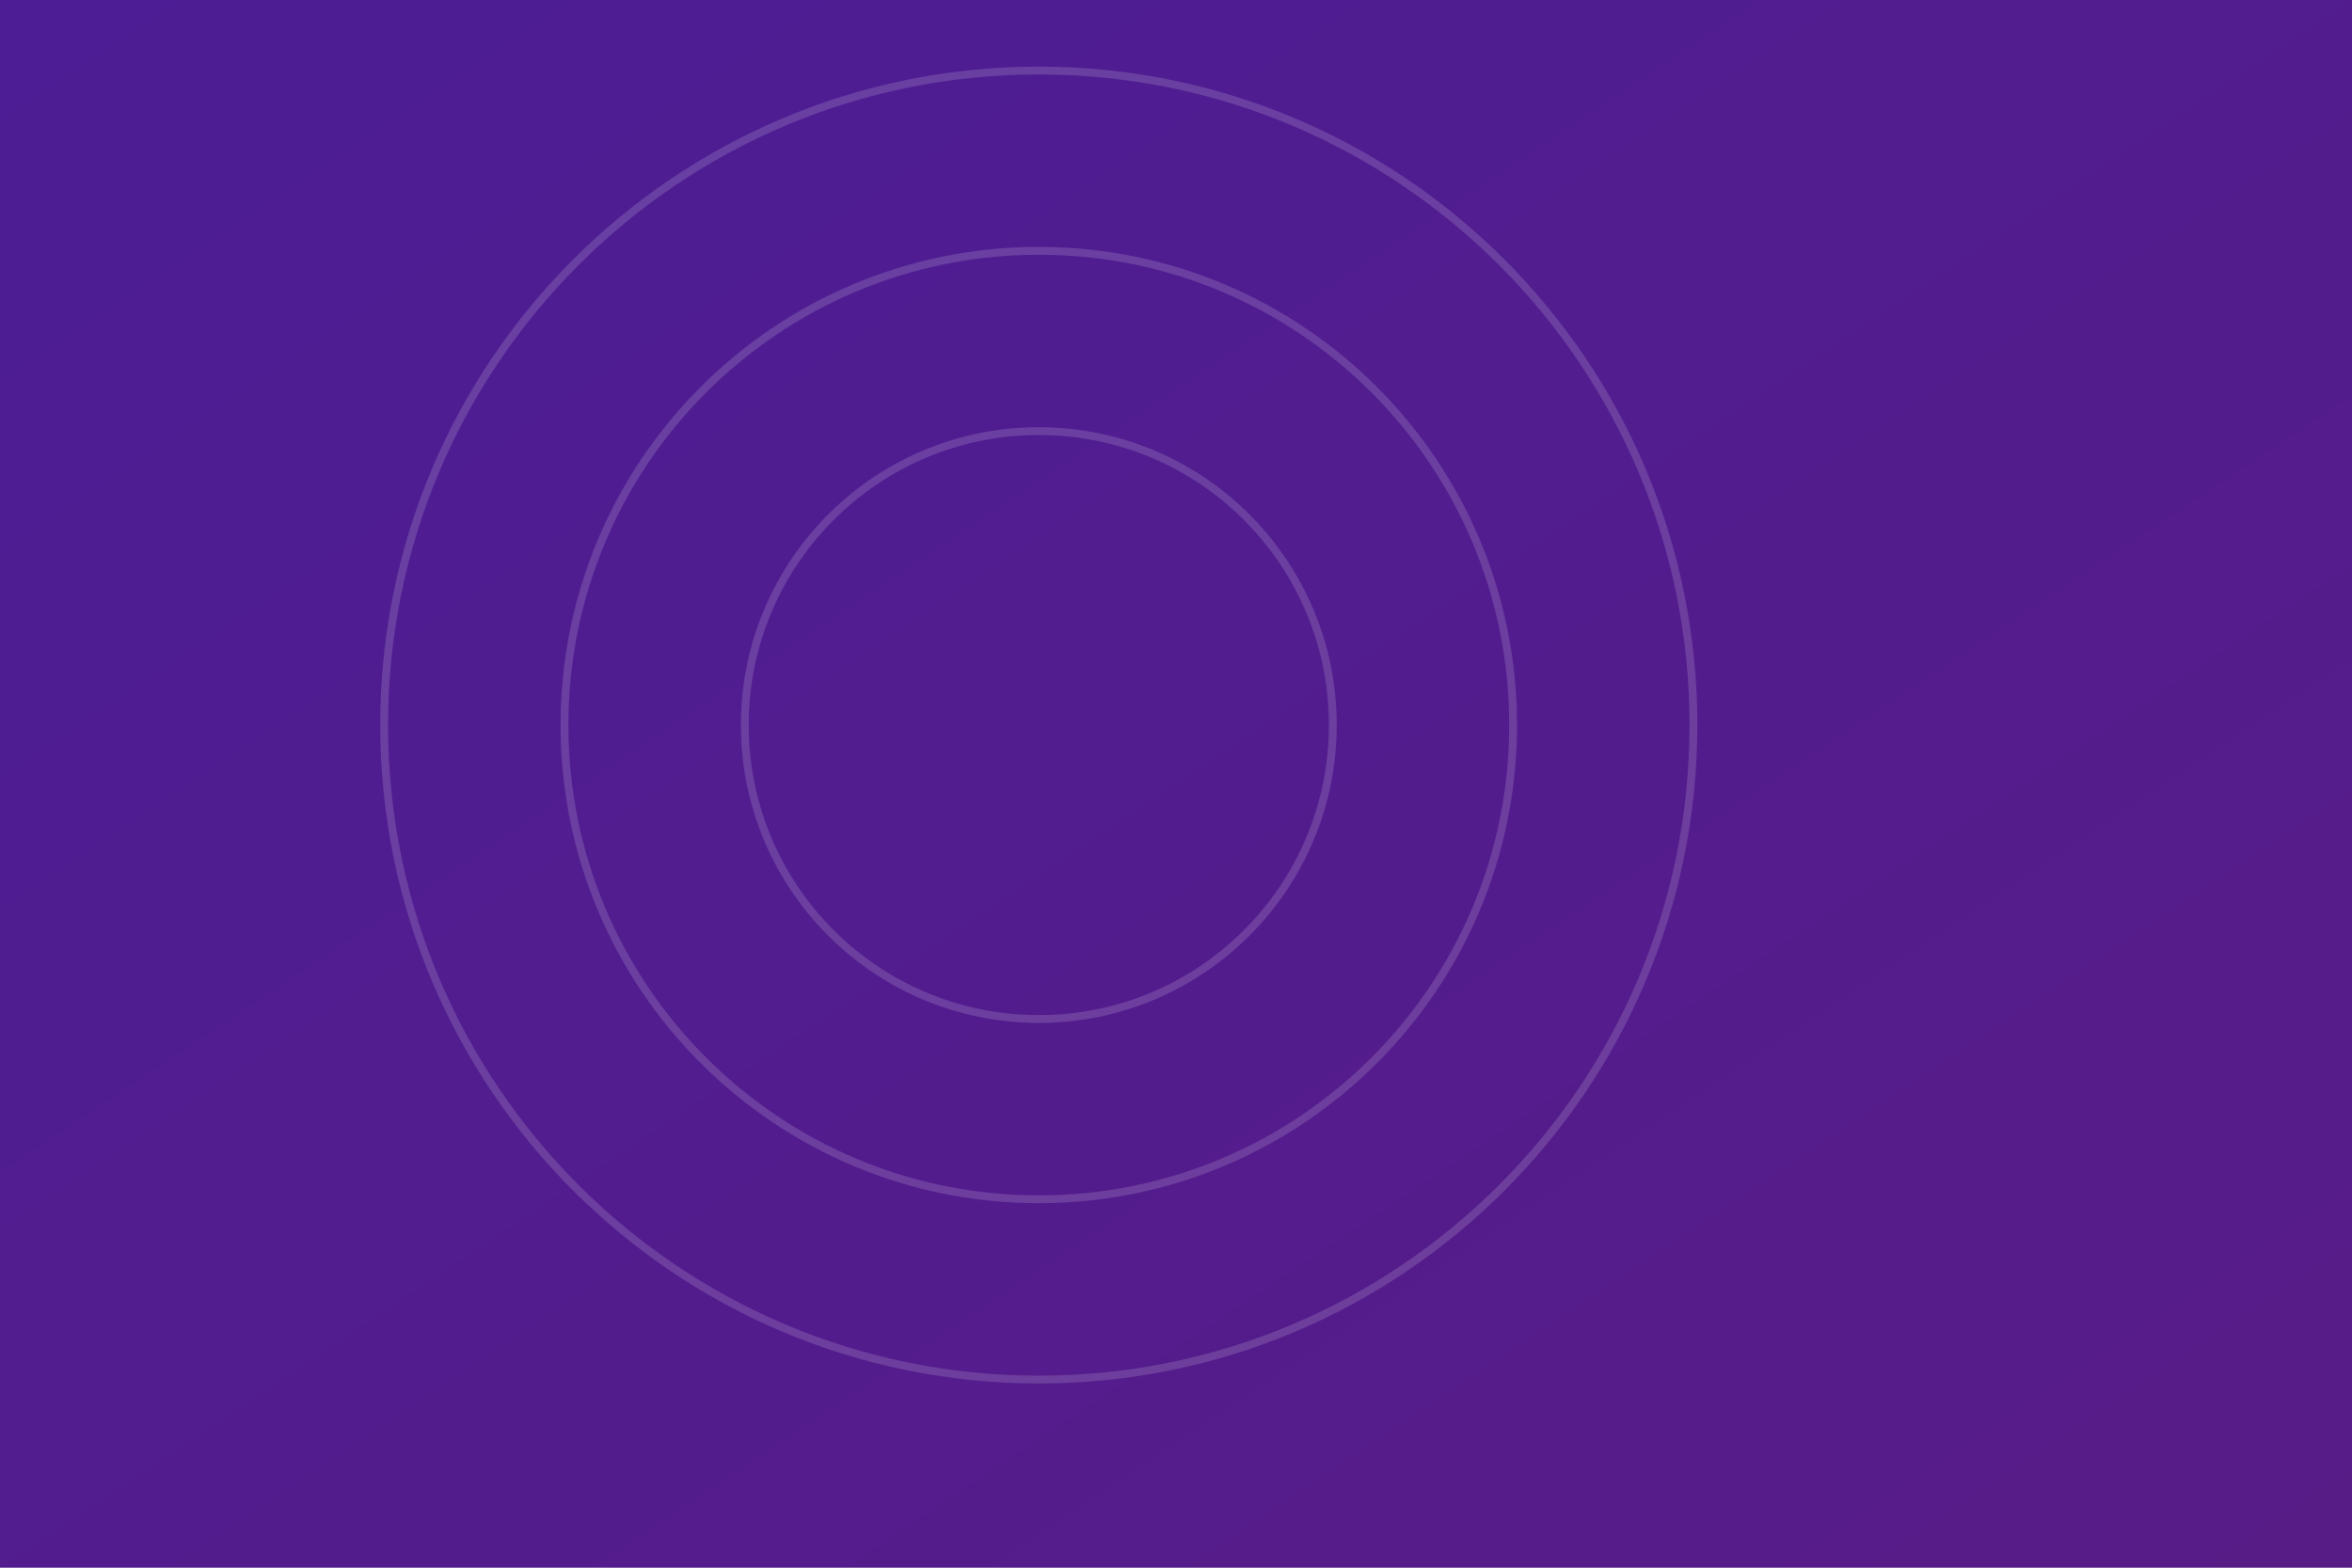
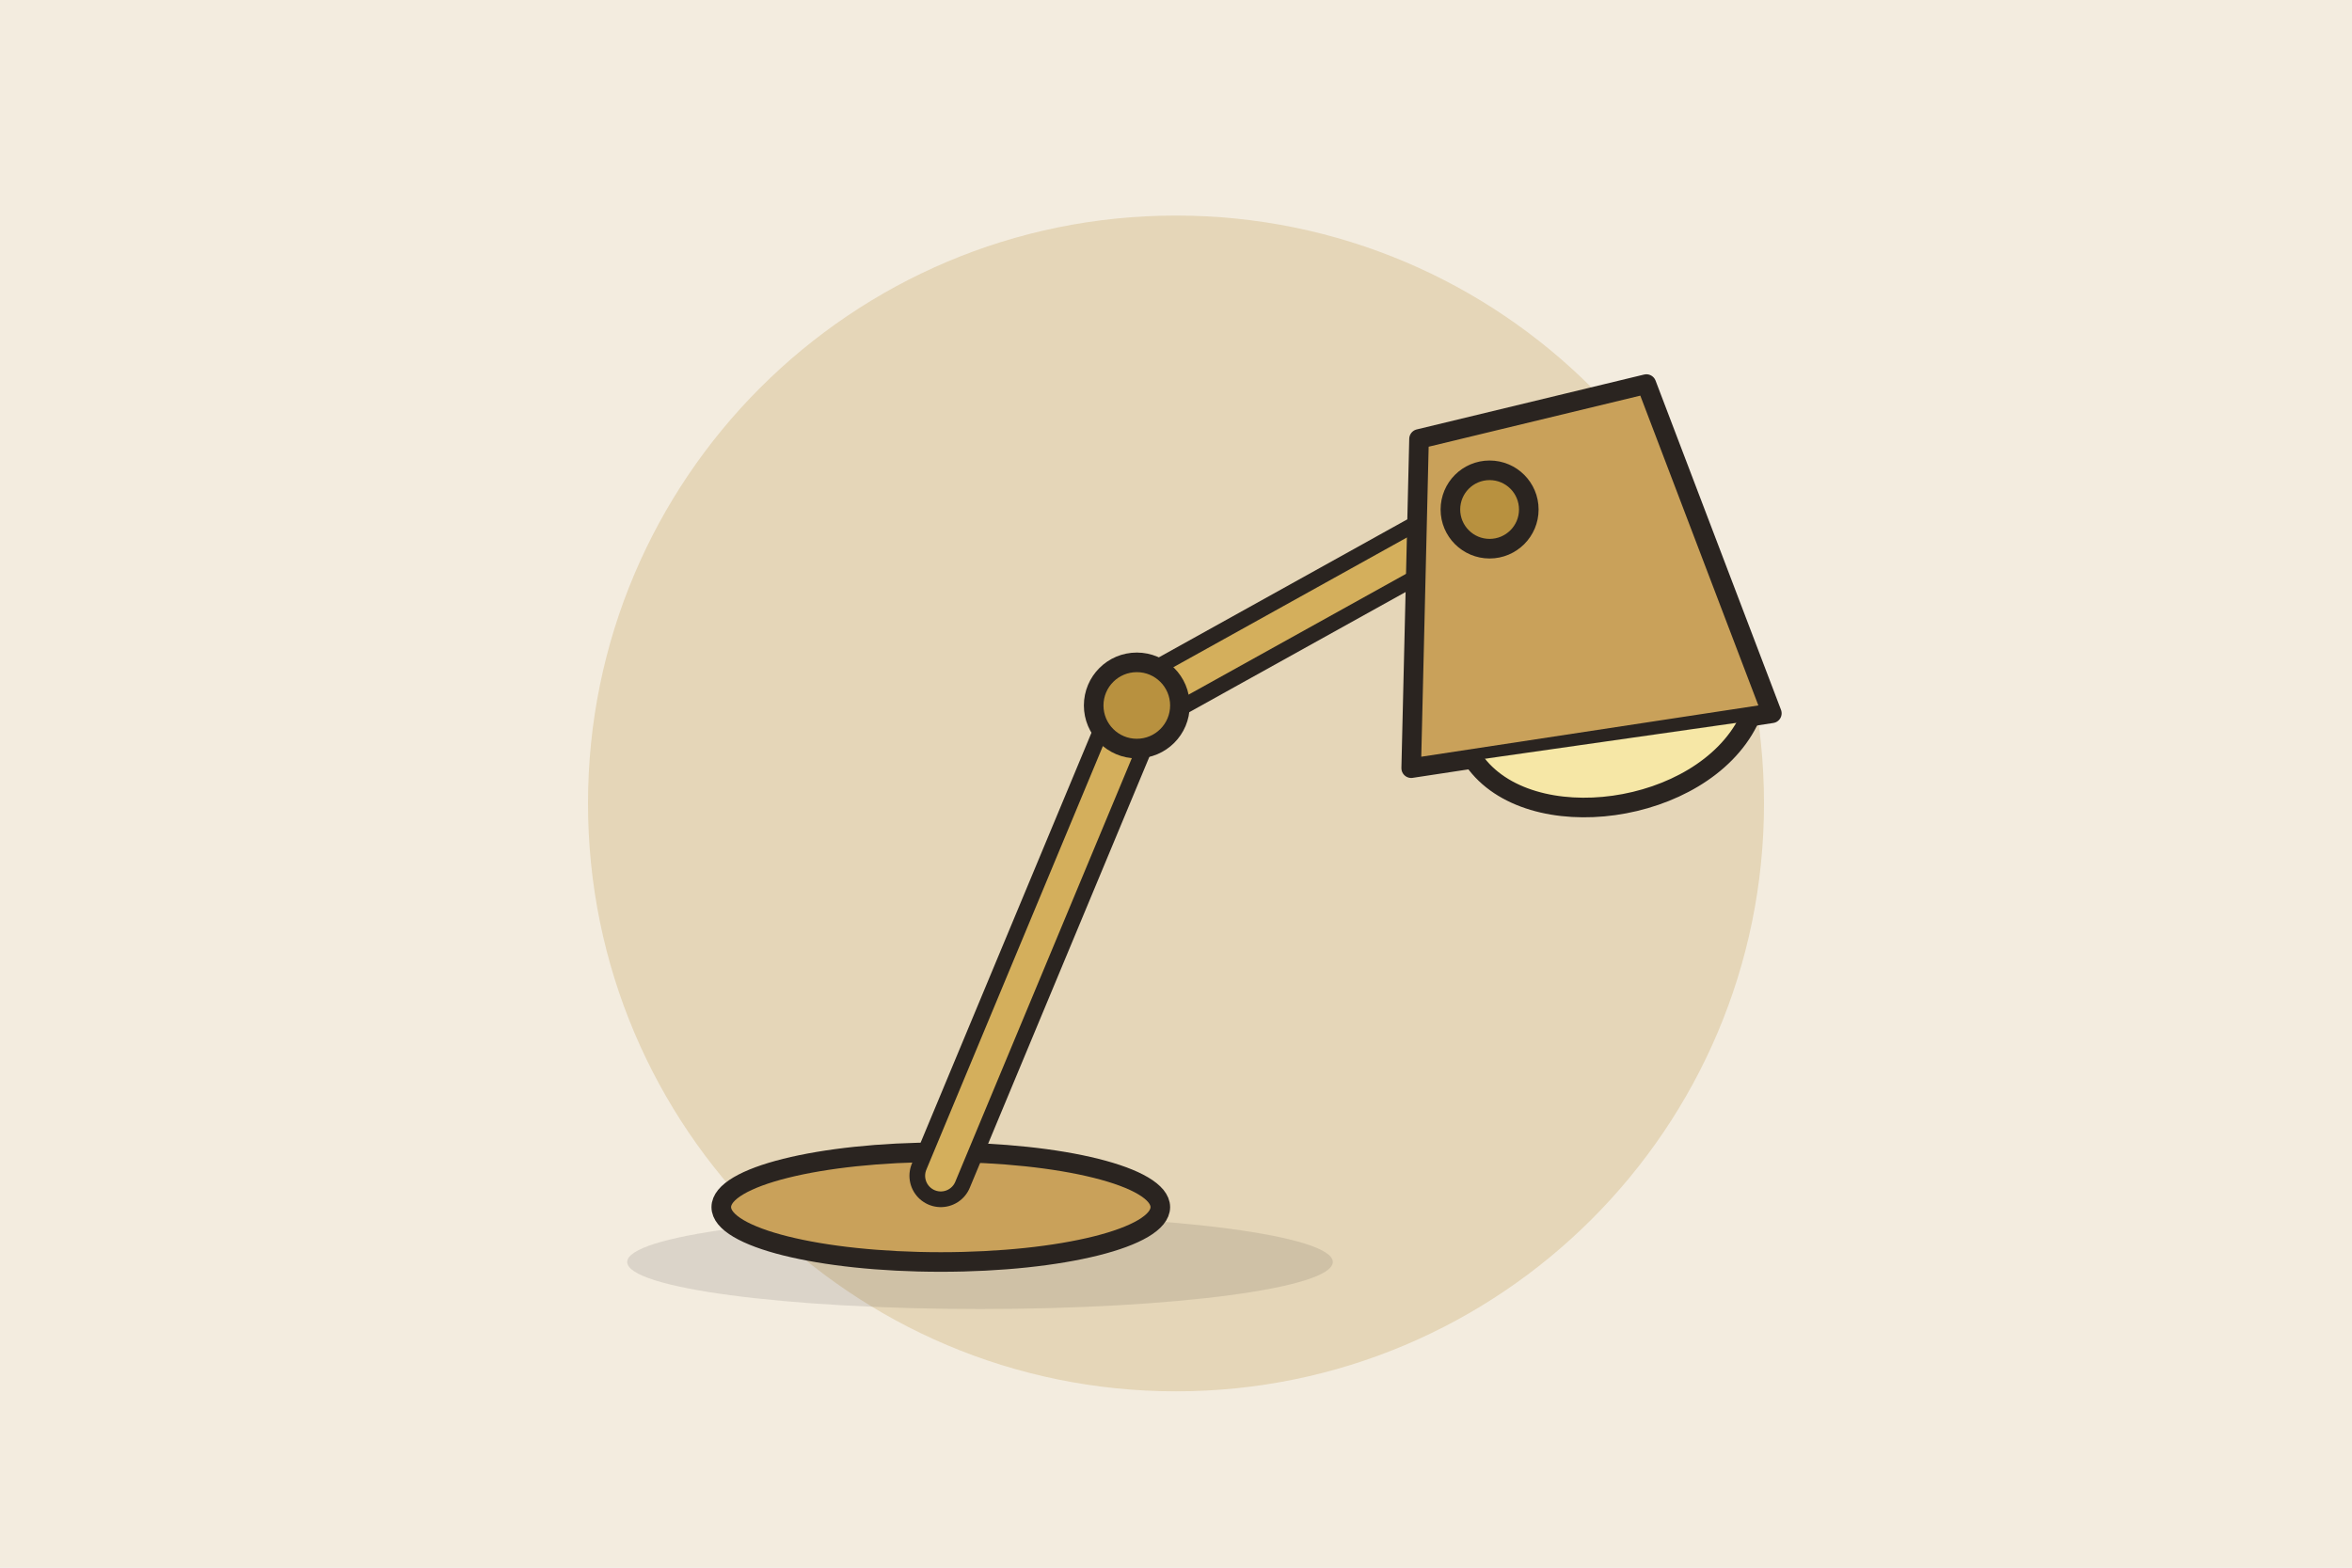
<svg xmlns="http://www.w3.org/2000/svg" width="600" height="400" viewBox="0 0 600 400" role="img" aria-label="Brass lamp">
-   <defs>
-     <linearGradient id="g" x1="0" y1="0" x2="1" y2="1">
-       <stop offset="0%" stop-color="#4c1d95" />
-       <stop offset="100%" stop-color="#581c87" />
-     </linearGradient>
-   </defs>
-   <rect width="600" height="400" fill="url(#g)" />
-   <g opacity="0.15" fill="none" stroke="#ffffff" stroke-width="2">
-     <circle cx="265" cy="185" r="75" />
-     <circle cx="265" cy="185" r="121" />
-     <circle cx="265" cy="185" r="167" />
-   </g>
+   <rect width="600" height="400" fill="#F3ECDF" />
+   <circle cx="300" cy="205" r="150" fill="#E5D6B8" />
+   <ellipse cx="250" cy="322" rx="90" ry="12" fill="#2A2420" opacity="0.12" />
+   <path d="M232 214 L 368 274 L 486 230" fill="#F6E7A6" opacity="0" />
+   <path d="M196 310 L 286 310" fill="none" stroke="#2A2420" stroke-width="5" stroke-linecap="round" />
+   <ellipse cx="240" cy="308" rx="56" ry="14" fill="#C9A15A" stroke="#2A2420" stroke-width="5" stroke-linejoin="round" stroke-linecap="round" />
+   <path d="M240 300 L 290 180 L 380 130" fill="none" stroke="#2A2420" stroke-width="16" stroke-linecap="round" stroke-linejoin="round" />
+   <path d="M240 300 L 290 180 L 380 130" fill="none" stroke="#D4AF5C" stroke-width="8" stroke-linecap="round" stroke-linejoin="round" />
+   <circle cx="290" cy="180" r="11" fill="#B8913F" stroke="#2A2420" stroke-width="5" stroke-linejoin="round" stroke-linecap="round" />
+   <path d="M362 112 L 420 98 L 452 182 L 360 196 Z" fill="#C9A15A" stroke="#2A2420" stroke-width="5" stroke-linejoin="round" stroke-linecap="round" />
+   <path d="M376 194 C 390 214, 434 208, 446 184" fill="#F6E7A6" stroke="#2A2420" stroke-width="5" stroke-linejoin="round" stroke-linecap="round" />
+   <circle cx="380" cy="130" r="10" fill="#B8913F" stroke="#2A2420" stroke-width="5" stroke-linejoin="round" stroke-linecap="round" />
</svg>
